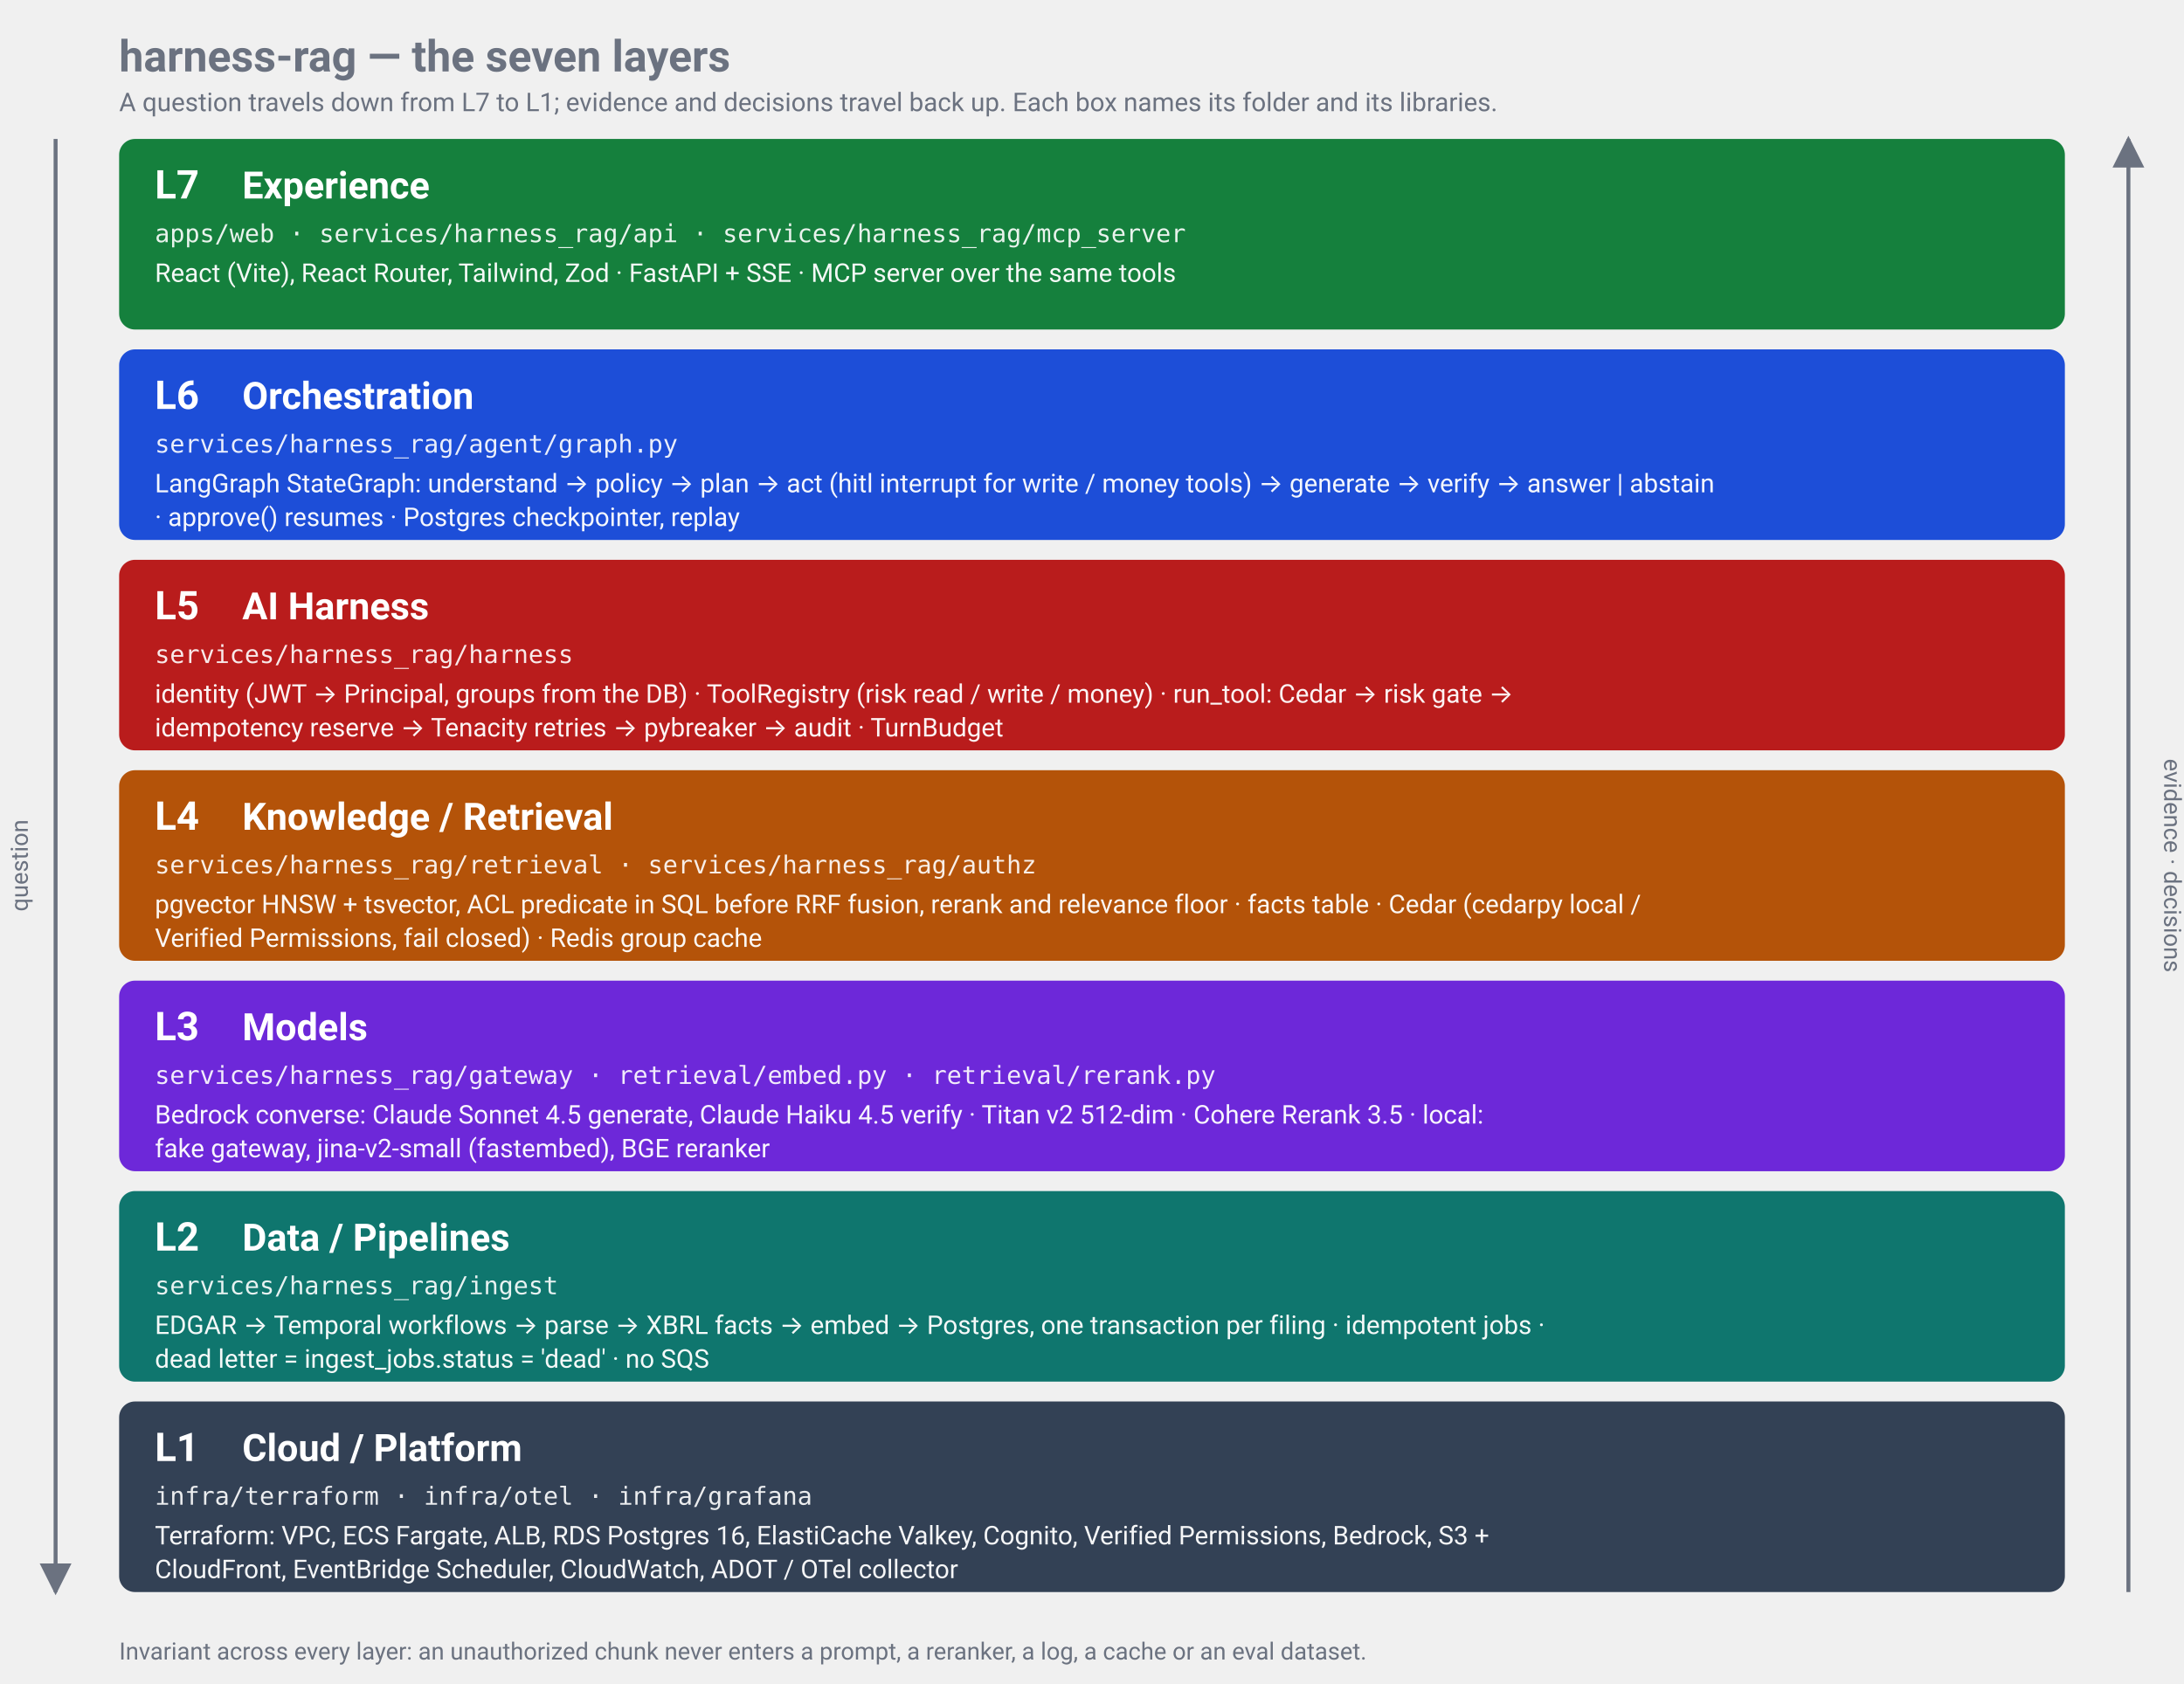
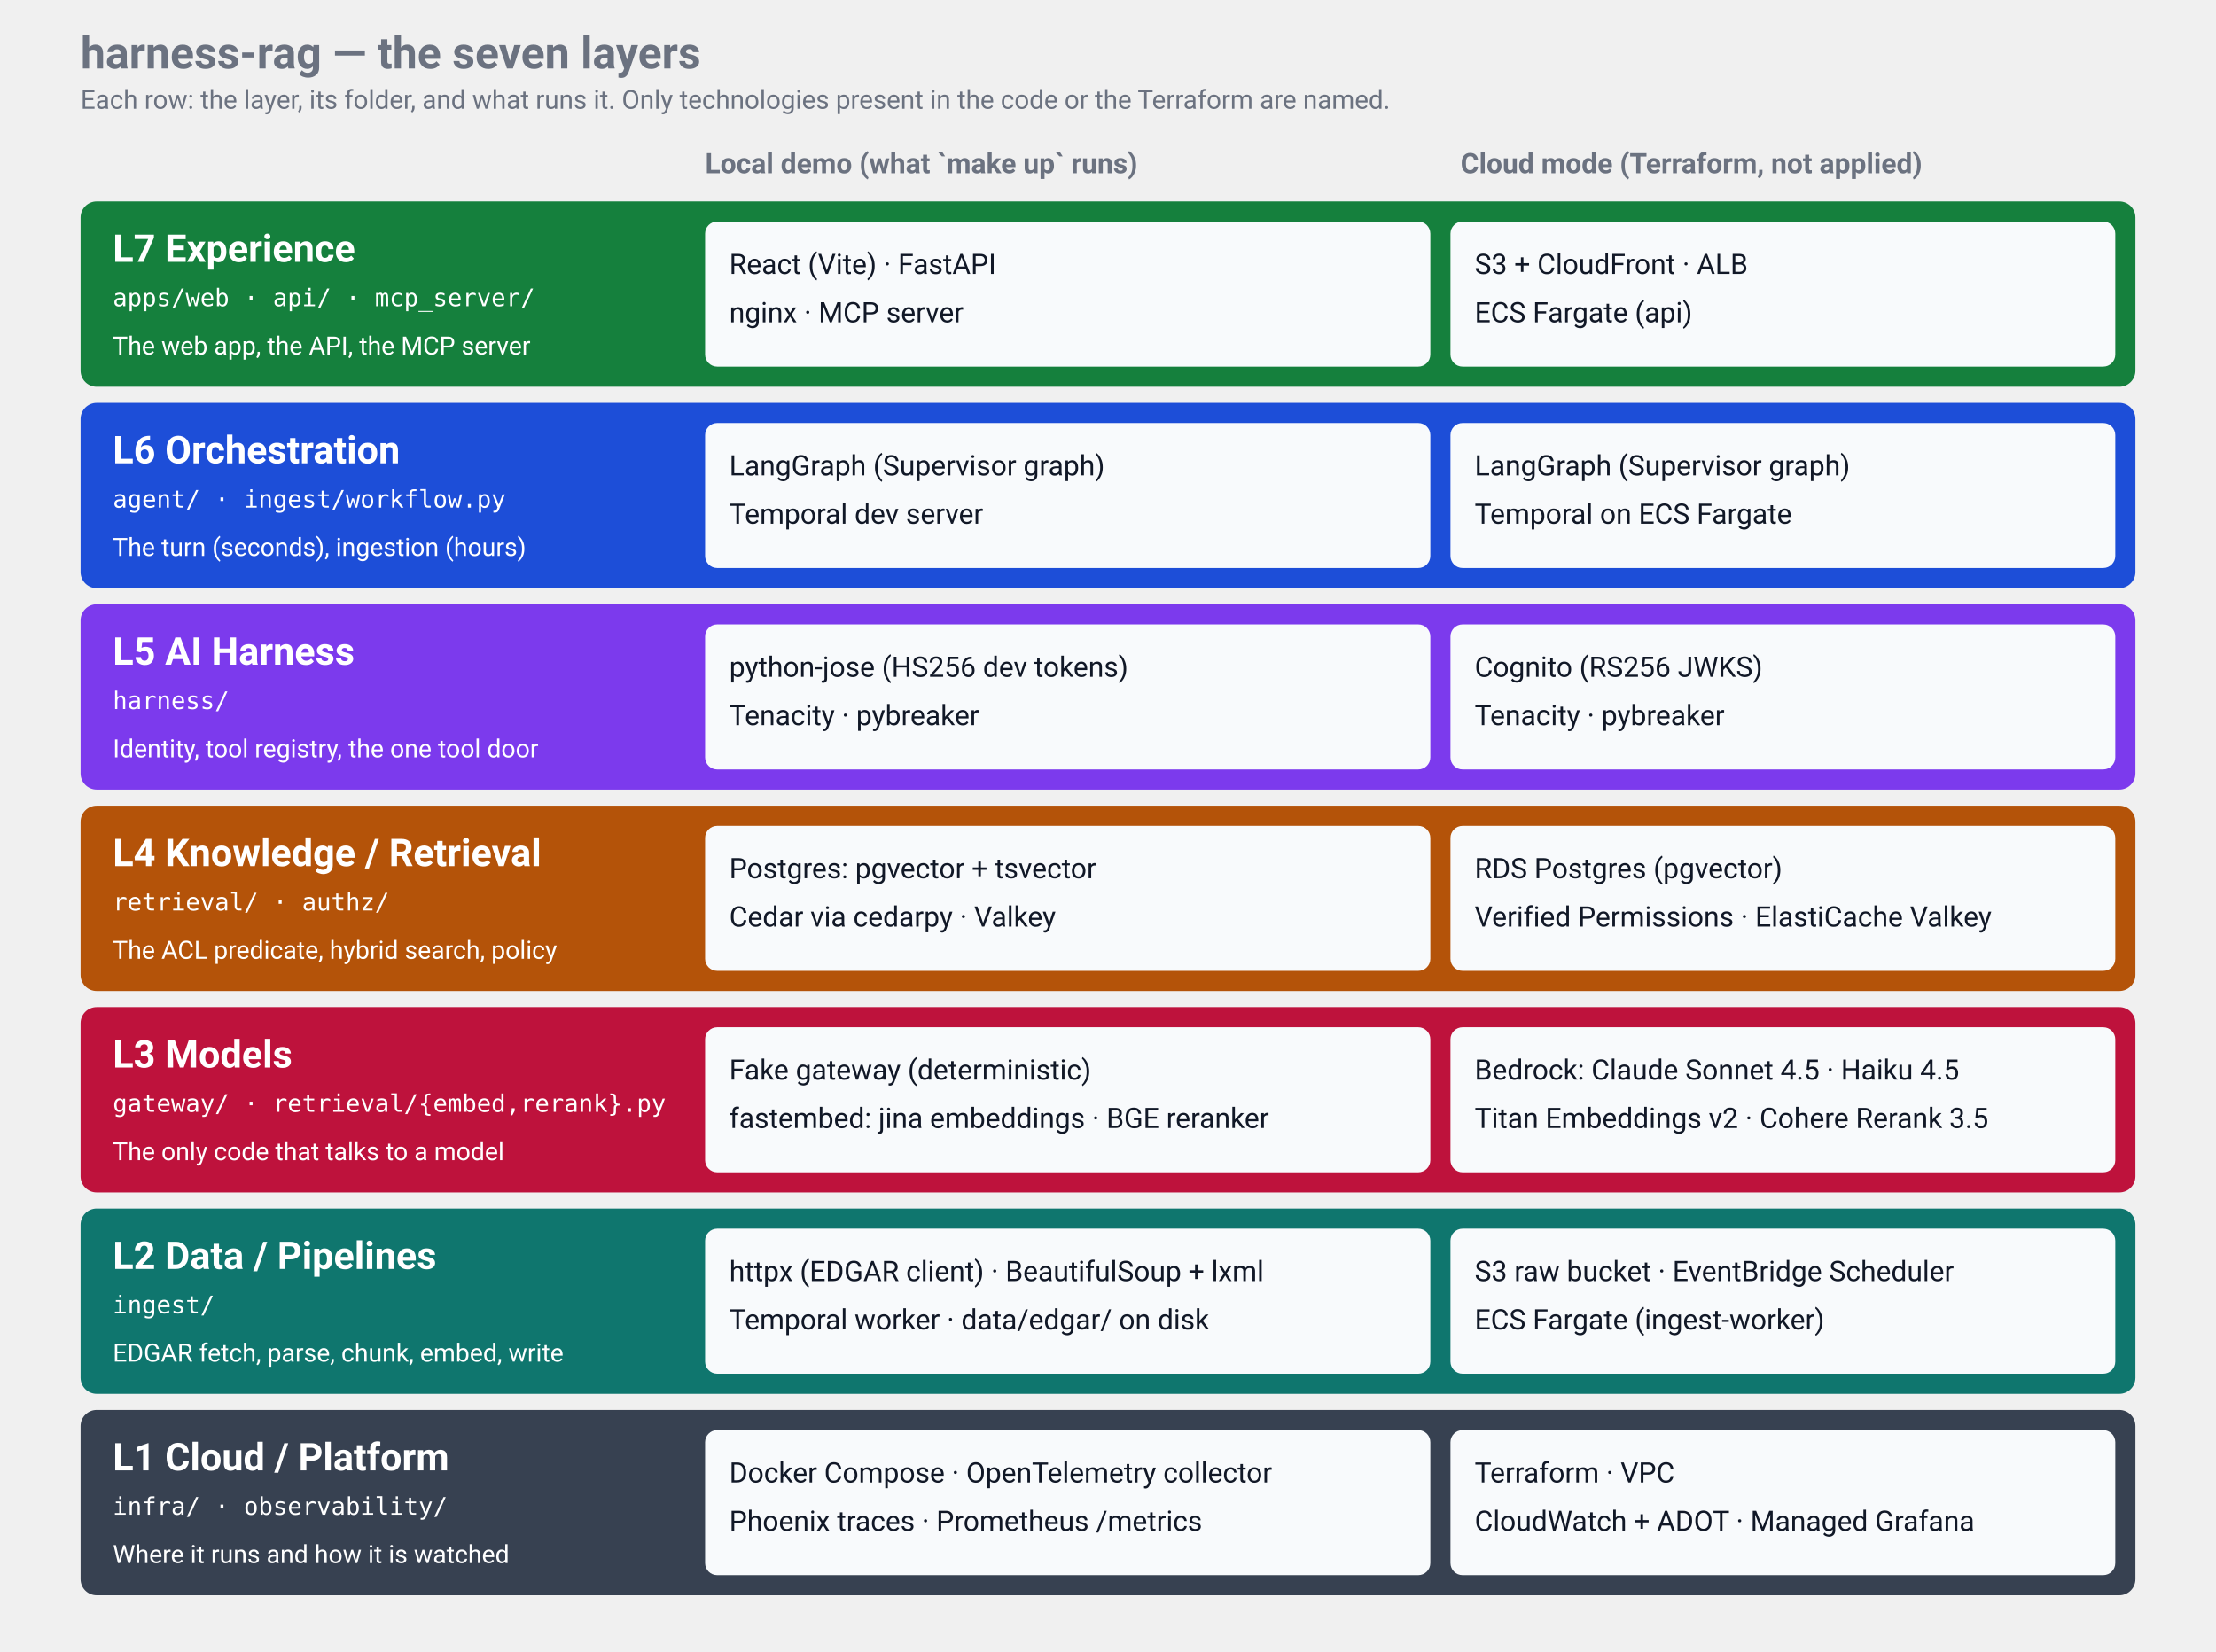
- <svg xmlns="http://www.w3.org/2000/svg" viewBox="0 0 1100 848" width="1100" height="848" font-family="system-ui, -apple-system, Segoe UI, Roboto, sans-serif">
-   <defs>
-     <marker id="a" viewBox="0 0 10 10" refX="9" refY="5" markerWidth="8" markerHeight="8" orient="auto-start-reverse">
-       <path d="M0,0 L10,5 L0,10 z" fill="#6b7280" />
-     </marker>
-   </defs>
-   <text x="60" y="36" font-size="22" font-weight="600" fill="#6b7280">harness-rag — the seven layers</text>
-   <text x="60" y="56" font-size="13" fill="#6b7280">A question travels down from L7 to L1; evidence and decisions travel back up. Each box names its folder and its libraries.</text>
-   <rect x="60" y="70" width="980" height="96" rx="8" fill="#15803d" />
-   <text x="78" y="100" font-size="20" font-weight="700" fill="#ffffff">L7</text>
-   <text x="122" y="100" font-size="19" font-weight="600" fill="#ffffff">Experience</text>
-   <text x="78" y="122" font-size="12.5" fill="#ffffff" opacity="0.9" font-family="ui-monospace, SFMono-Regular, Menlo, monospace">apps/web · services/harness_rag/api · services/harness_rag/mcp_server</text>
-   <text x="78" y="142" font-size="13" fill="#ffffff" opacity="0.95">React (Vite), React Router, Tailwind, Zod · FastAPI + SSE · MCP server over the same tools</text>
-   <rect x="60" y="176" width="980" height="96" rx="8" fill="#1d4ed8" />
-   <text x="78" y="206" font-size="20" font-weight="700" fill="#ffffff">L6</text>
-   <text x="122" y="206" font-size="19" font-weight="600" fill="#ffffff">Orchestration</text>
-   <text x="78" y="228" font-size="12.5" fill="#ffffff" opacity="0.9" font-family="ui-monospace, SFMono-Regular, Menlo, monospace">services/harness_rag/agent/graph.py</text>
-   <text x="78" y="248" font-size="13" fill="#ffffff" opacity="0.95">LangGraph StateGraph: understand → policy → plan → act (hitl interrupt for write / money tools) → generate → verify → answer | abstain</text>
-   <text x="78" y="265" font-size="13" fill="#ffffff" opacity="0.95">· approve() resumes · Postgres checkpointer, replay</text>
-   <rect x="60" y="282" width="980" height="96" rx="8" fill="#b91c1c" />
-   <text x="78" y="312" font-size="20" font-weight="700" fill="#ffffff">L5</text>
-   <text x="122" y="312" font-size="19" font-weight="600" fill="#ffffff">AI Harness</text>
-   <text x="78" y="334" font-size="12.5" fill="#ffffff" opacity="0.9" font-family="ui-monospace, SFMono-Regular, Menlo, monospace">services/harness_rag/harness</text>
-   <text x="78" y="354" font-size="13" fill="#ffffff" opacity="0.95">identity (JWT → Principal, groups from the DB) · ToolRegistry (risk read / write / money) · run_tool: Cedar → risk gate →</text>
-   <text x="78" y="371" font-size="13" fill="#ffffff" opacity="0.95">idempotency reserve → Tenacity retries → pybreaker → audit · TurnBudget</text>
-   <rect x="60" y="388" width="980" height="96" rx="8" fill="#b45309" />
-   <text x="78" y="418" font-size="20" font-weight="700" fill="#ffffff">L4</text>
-   <text x="122" y="418" font-size="19" font-weight="600" fill="#ffffff">Knowledge / Retrieval</text>
-   <text x="78" y="440" font-size="12.5" fill="#ffffff" opacity="0.9" font-family="ui-monospace, SFMono-Regular, Menlo, monospace">services/harness_rag/retrieval · services/harness_rag/authz</text>
-   <text x="78" y="460" font-size="13" fill="#ffffff" opacity="0.95">pgvector HNSW + tsvector, ACL predicate in SQL before RRF fusion, rerank and relevance floor · facts table · Cedar (cedarpy local /</text>
-   <text x="78" y="477" font-size="13" fill="#ffffff" opacity="0.95">Verified Permissions, fail closed) · Redis group cache</text>
-   <rect x="60" y="494" width="980" height="96" rx="8" fill="#6d28d9" />
-   <text x="78" y="524" font-size="20" font-weight="700" fill="#ffffff">L3</text>
-   <text x="122" y="524" font-size="19" font-weight="600" fill="#ffffff">Models</text>
-   <text x="78" y="546" font-size="12.5" fill="#ffffff" opacity="0.9" font-family="ui-monospace, SFMono-Regular, Menlo, monospace">services/harness_rag/gateway · retrieval/embed.py · retrieval/rerank.py</text>
-   <text x="78" y="566" font-size="13" fill="#ffffff" opacity="0.95">Bedrock converse: Claude Sonnet 4.5 generate, Claude Haiku 4.5 verify · Titan v2 512-dim · Cohere Rerank 3.5 · local:</text>
-   <text x="78" y="583" font-size="13" fill="#ffffff" opacity="0.95">fake gateway, jina-v2-small (fastembed), BGE reranker</text>
-   <rect x="60" y="600" width="980" height="96" rx="8" fill="#0f766e" />
-   <text x="78" y="630" font-size="20" font-weight="700" fill="#ffffff">L2</text>
-   <text x="122" y="630" font-size="19" font-weight="600" fill="#ffffff">Data / Pipelines</text>
-   <text x="78" y="652" font-size="12.5" fill="#ffffff" opacity="0.9" font-family="ui-monospace, SFMono-Regular, Menlo, monospace">services/harness_rag/ingest</text>
-   <text x="78" y="672" font-size="13" fill="#ffffff" opacity="0.95">EDGAR → Temporal workflows → parse → XBRL facts → embed → Postgres, one transaction per filing · idempotent jobs ·</text>
-   <text x="78" y="689" font-size="13" fill="#ffffff" opacity="0.95">dead letter = ingest_jobs.status = 'dead' · no SQS</text>
-   <rect x="60" y="706" width="980" height="96" rx="8" fill="#334155" />
-   <text x="78" y="736" font-size="20" font-weight="700" fill="#ffffff">L1</text>
-   <text x="122" y="736" font-size="19" font-weight="600" fill="#ffffff">Cloud / Platform</text>
-   <text x="78" y="758" font-size="12.5" fill="#ffffff" opacity="0.9" font-family="ui-monospace, SFMono-Regular, Menlo, monospace">infra/terraform · infra/otel · infra/grafana</text>
-   <text x="78" y="778" font-size="13" fill="#ffffff" opacity="0.95">Terraform: VPC, ECS Fargate, ALB, RDS Postgres 16, ElastiCache Valkey, Cognito, Verified Permissions, Bedrock, S3 +</text>
-   <text x="78" y="795" font-size="13" fill="#ffffff" opacity="0.95">CloudFront, EventBridge Scheduler, CloudWatch, ADOT / OTel collector</text>
-   <line x1="28" y1="70" x2="28" y2="802" stroke="#6b7280" stroke-width="2" marker-end="url(#a)" />
-   <text transform="translate(14 436) rotate(-90)" font-size="12" text-anchor="middle" fill="#6b7280">question</text>
-   <line x1="1072" y1="802" x2="1072" y2="70" stroke="#6b7280" stroke-width="2" marker-end="url(#a)" />
-   <text transform="translate(1090 436) rotate(90)" font-size="12" text-anchor="middle" fill="#6b7280">evidence · decisions</text>
-   <text x="60" y="836" font-size="12" fill="#6b7280">Invariant across every layer: an unauthorized chunk never enters a prompt, a reranker, a log, a cache or an eval dataset.</text>
+ <svg xmlns="http://www.w3.org/2000/svg" viewBox="0 0 1100 820" width="1100" height="820" font-family="system-ui, -apple-system, Segoe UI, Roboto, sans-serif">
+   <text x="40" y="34" font-size="22" font-weight="600" fill="#6b7280">harness-rag — the seven layers</text>
+   <text x="40" y="54" font-size="13" fill="#6b7280">Each row: the layer, its folder, and what runs it. Only technologies present in the code or the Terraform are named.</text>
+   <text x="350" y="86" font-size="14" font-weight="600" fill="#6b7280">Local demo (what `make up` runs)</text>
+   <text x="725" y="86" font-size="14" font-weight="600" fill="#6b7280">Cloud mode (Terraform, not applied)</text>
+   <rect x="40" y="100" width="1020" height="92" rx="8" fill="#15803d" />
+   <text x="56" y="130" font-size="19" font-weight="700" fill="#ffffff">L7  Experience</text>
+   <text x="56" y="152" font-size="12" fill="#ffffff" font-family="ui-monospace, SFMono-Regular, Menlo, monospace">apps/web · api/ · mcp_server/</text>
+   <text x="56" y="176" font-size="12.5" fill="#ffffff">The web app, the API, the MCP server</text>
+   <rect x="350" y="110" width="360" height="72" rx="6" fill="#f8fafc" />
+   <text x="362" y="136" font-size="14" fill="#111827">React (Vite) · FastAPI</text>
+   <text x="362" y="160" font-size="14" fill="#111827">nginx · MCP server</text>
+   <rect x="720" y="110" width="330" height="72" rx="6" fill="#f8fafc" />
+   <text x="732" y="136" font-size="14" fill="#111827">S3 + CloudFront · ALB</text>
+   <text x="732" y="160" font-size="14" fill="#111827">ECS Fargate (api)</text>
+   <rect x="40" y="200" width="1020" height="92" rx="8" fill="#1d4ed8" />
+   <text x="56" y="230" font-size="19" font-weight="700" fill="#ffffff">L6  Orchestration</text>
+   <text x="56" y="252" font-size="12" fill="#ffffff" font-family="ui-monospace, SFMono-Regular, Menlo, monospace">agent/ · ingest/workflow.py</text>
+   <text x="56" y="276" font-size="12.5" fill="#ffffff">The turn (seconds), ingestion (hours)</text>
+   <rect x="350" y="210" width="360" height="72" rx="6" fill="#f8fafc" />
+   <text x="362" y="236" font-size="14" fill="#111827">LangGraph (Supervisor graph)</text>
+   <text x="362" y="260" font-size="14" fill="#111827">Temporal dev server</text>
+   <rect x="720" y="210" width="330" height="72" rx="6" fill="#f8fafc" />
+   <text x="732" y="236" font-size="14" fill="#111827">LangGraph (Supervisor graph)</text>
+   <text x="732" y="260" font-size="14" fill="#111827">Temporal on ECS Fargate</text>
+   <rect x="40" y="300" width="1020" height="92" rx="8" fill="#7c3aed" />
+   <text x="56" y="330" font-size="19" font-weight="700" fill="#ffffff">L5  AI Harness</text>
+   <text x="56" y="352" font-size="12" fill="#ffffff" font-family="ui-monospace, SFMono-Regular, Menlo, monospace">harness/</text>
+   <text x="56" y="376" font-size="12.5" fill="#ffffff">Identity, tool registry, the one tool door</text>
+   <rect x="350" y="310" width="360" height="72" rx="6" fill="#f8fafc" />
+   <text x="362" y="336" font-size="14" fill="#111827">python-jose (HS256 dev tokens)</text>
+   <text x="362" y="360" font-size="14" fill="#111827">Tenacity · pybreaker</text>
+   <rect x="720" y="310" width="330" height="72" rx="6" fill="#f8fafc" />
+   <text x="732" y="336" font-size="14" fill="#111827">Cognito (RS256 JWKS)</text>
+   <text x="732" y="360" font-size="14" fill="#111827">Tenacity · pybreaker</text>
+   <rect x="40" y="400" width="1020" height="92" rx="8" fill="#b45309" />
+   <text x="56" y="430" font-size="19" font-weight="700" fill="#ffffff">L4  Knowledge / Retrieval</text>
+   <text x="56" y="452" font-size="12" fill="#ffffff" font-family="ui-monospace, SFMono-Regular, Menlo, monospace">retrieval/ · authz/</text>
+   <text x="56" y="476" font-size="12.5" fill="#ffffff">The ACL predicate, hybrid search, policy</text>
+   <rect x="350" y="410" width="360" height="72" rx="6" fill="#f8fafc" />
+   <text x="362" y="436" font-size="14" fill="#111827">Postgres: pgvector + tsvector</text>
+   <text x="362" y="460" font-size="14" fill="#111827">Cedar via cedarpy · Valkey</text>
+   <rect x="720" y="410" width="330" height="72" rx="6" fill="#f8fafc" />
+   <text x="732" y="436" font-size="14" fill="#111827">RDS Postgres (pgvector)</text>
+   <text x="732" y="460" font-size="14" fill="#111827">Verified Permissions · ElastiCache Valkey</text>
+   <rect x="40" y="500" width="1020" height="92" rx="8" fill="#be123c" />
+   <text x="56" y="530" font-size="19" font-weight="700" fill="#ffffff">L3  Models</text>
+   <text x="56" y="552" font-size="12" fill="#ffffff" font-family="ui-monospace, SFMono-Regular, Menlo, monospace">gateway/ · retrieval/{embed,rerank}.py</text>
+   <text x="56" y="576" font-size="12.5" fill="#ffffff">The only code that talks to a model</text>
+   <rect x="350" y="510" width="360" height="72" rx="6" fill="#f8fafc" />
+   <text x="362" y="536" font-size="14" fill="#111827">Fake gateway (deterministic)</text>
+   <text x="362" y="560" font-size="14" fill="#111827">fastembed: jina embeddings · BGE reranker</text>
+   <rect x="720" y="510" width="330" height="72" rx="6" fill="#f8fafc" />
+   <text x="732" y="536" font-size="14" fill="#111827">Bedrock: Claude Sonnet 4.5 · Haiku 4.5</text>
+   <text x="732" y="560" font-size="14" fill="#111827">Titan Embeddings v2 · Cohere Rerank 3.5</text>
+   <rect x="40" y="600" width="1020" height="92" rx="8" fill="#0f766e" />
+   <text x="56" y="630" font-size="19" font-weight="700" fill="#ffffff">L2  Data / Pipelines</text>
+   <text x="56" y="652" font-size="12" fill="#ffffff" font-family="ui-monospace, SFMono-Regular, Menlo, monospace">ingest/</text>
+   <text x="56" y="676" font-size="12.5" fill="#ffffff">EDGAR fetch, parse, chunk, embed, write</text>
+   <rect x="350" y="610" width="360" height="72" rx="6" fill="#f8fafc" />
+   <text x="362" y="636" font-size="14" fill="#111827">httpx (EDGAR client) · BeautifulSoup + lxml</text>
+   <text x="362" y="660" font-size="14" fill="#111827">Temporal worker · data/edgar/ on disk</text>
+   <rect x="720" y="610" width="330" height="72" rx="6" fill="#f8fafc" />
+   <text x="732" y="636" font-size="14" fill="#111827">S3 raw bucket · EventBridge Scheduler</text>
+   <text x="732" y="660" font-size="14" fill="#111827">ECS Fargate (ingest-worker)</text>
+   <rect x="40" y="700" width="1020" height="92" rx="8" fill="#374151" />
+   <text x="56" y="730" font-size="19" font-weight="700" fill="#ffffff">L1  Cloud / Platform</text>
+   <text x="56" y="752" font-size="12" fill="#ffffff" font-family="ui-monospace, SFMono-Regular, Menlo, monospace">infra/ · observability/</text>
+   <text x="56" y="776" font-size="12.5" fill="#ffffff">Where it runs and how it is watched</text>
+   <rect x="350" y="710" width="360" height="72" rx="6" fill="#f8fafc" />
+   <text x="362" y="736" font-size="14" fill="#111827">Docker Compose · OpenTelemetry collector</text>
+   <text x="362" y="760" font-size="14" fill="#111827">Phoenix traces · Prometheus /metrics</text>
+   <rect x="720" y="710" width="330" height="72" rx="6" fill="#f8fafc" />
+   <text x="732" y="736" font-size="14" fill="#111827">Terraform · VPC</text>
+   <text x="732" y="760" font-size="14" fill="#111827">CloudWatch + ADOT · Managed Grafana</text>
</svg>
